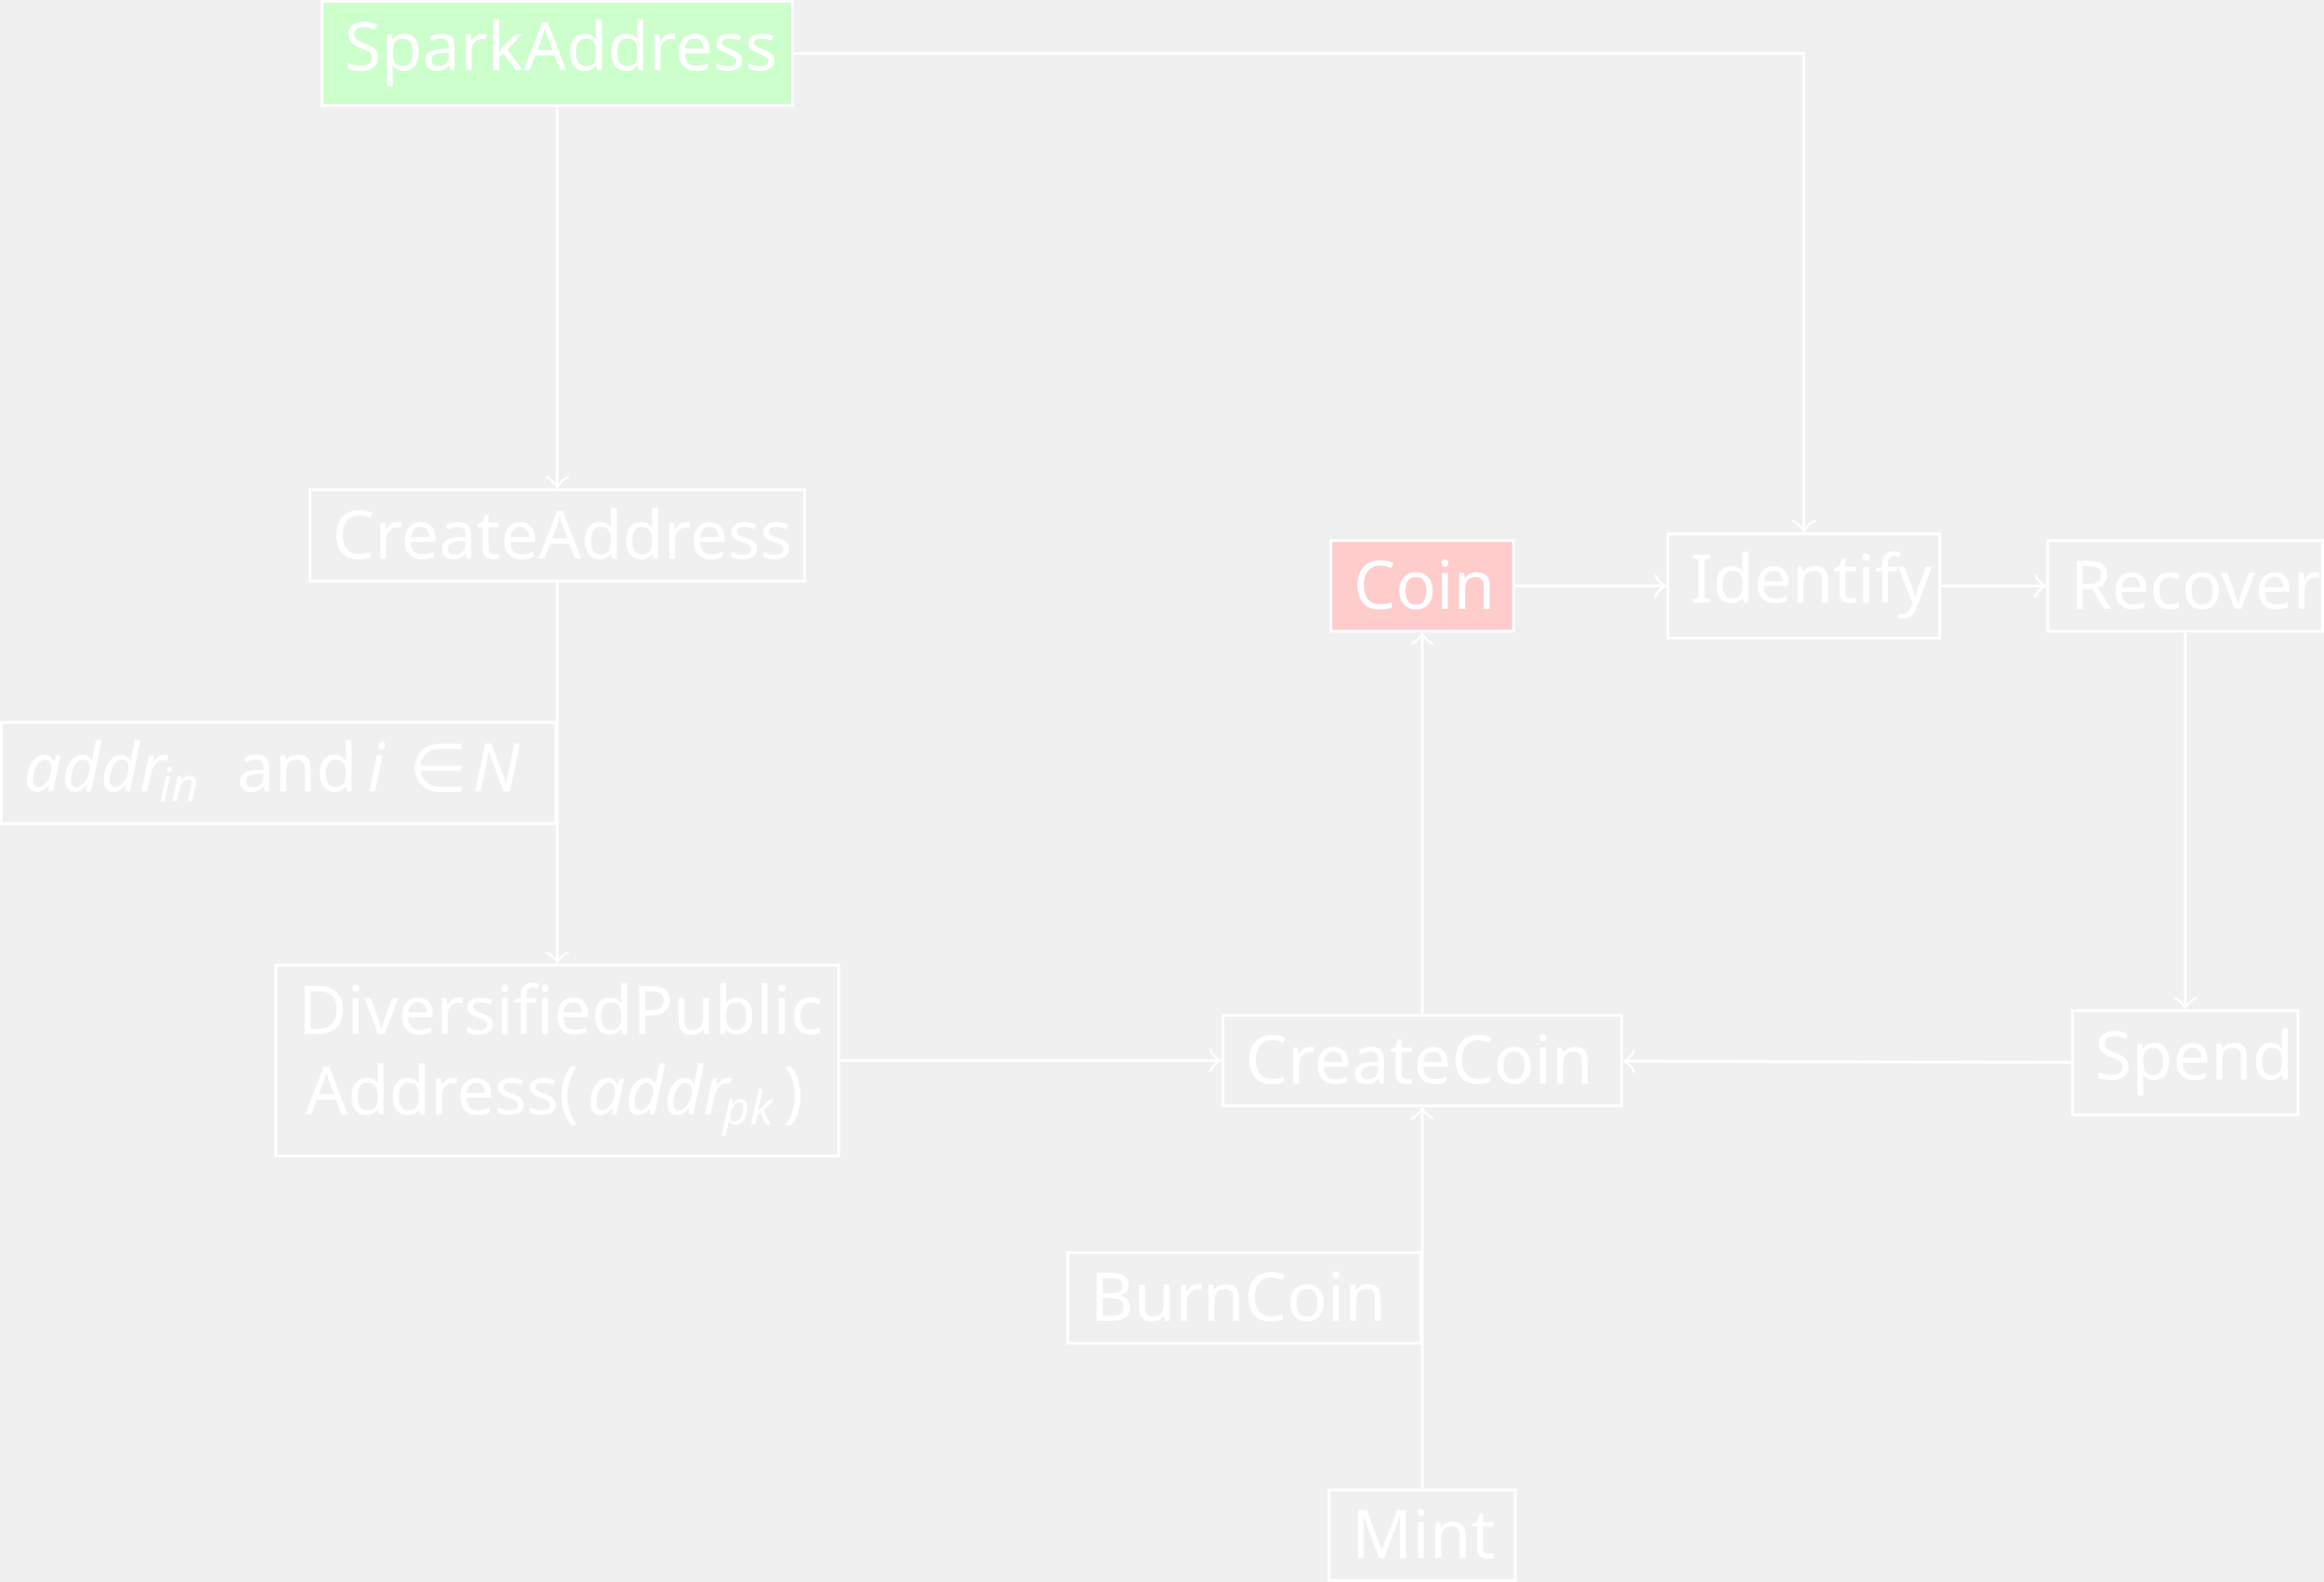
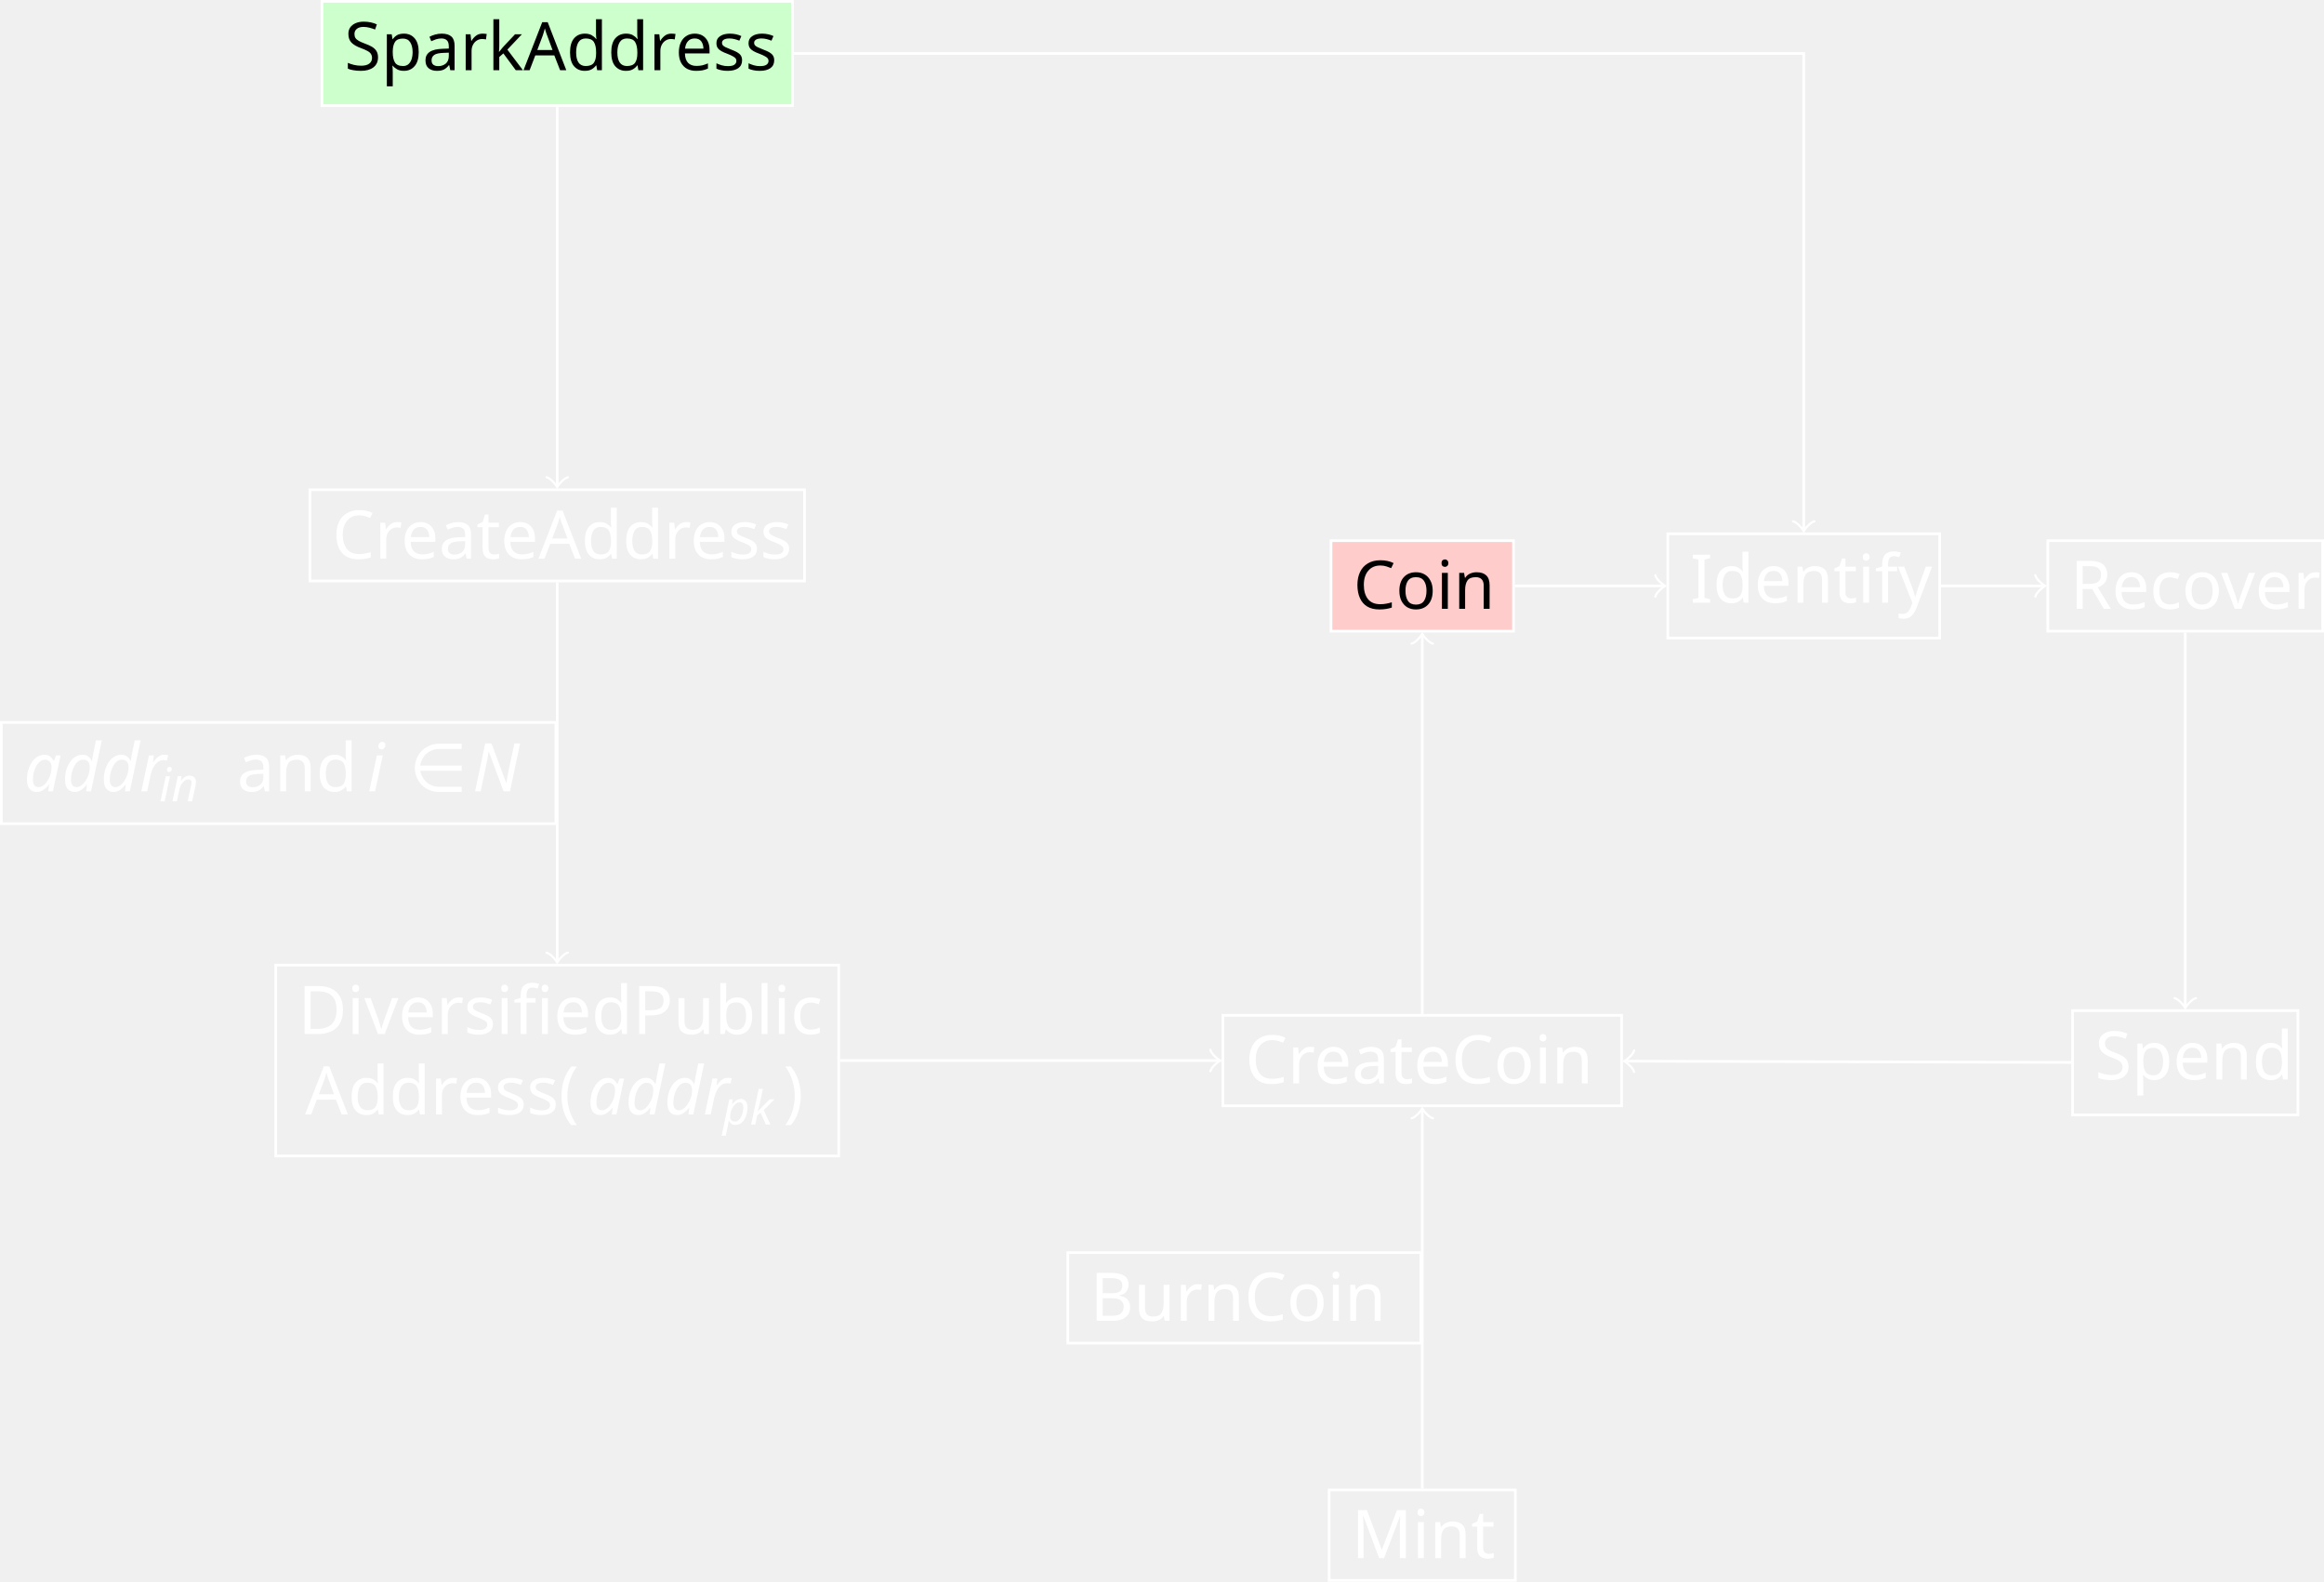
<svg xmlns="http://www.w3.org/2000/svg" version="1.1" width="345.358" height="235.085" viewBox="0 0 345.358 235.085">
  <path transform="matrix(1,0,0,-1,82.805,79.567)" stroke-width=".399" stroke-linecap="butt" stroke-miterlimit="10" stroke-linejoin="miter" fill="none" stroke="#ffffff" d="M-36.751-6.78H36.751V6.78H-36.751Z" />
  <text fill="#ffffff" xml:space="preserve" transform="matrix(1 0 -0 1 0 235.085)" font-size="9.963" font-family="CMR10">
    <tspan y="-152.058" x="49.375 56.568 60.473 64.897 69.878 73.753 81.494 88.966 94.506 100.045 103.95 108.374 112.299">CreateAddress</tspan>
  </text>
  <path transform="matrix(1,0,0,-1,82.805,79.567)" d="M-34.952 63.872H34.952V79.369H-34.952Z" fill="#ccffcc" />
  <path transform="matrix(1,0,0,-1,82.805,79.567)" stroke-width=".399" stroke-linecap="butt" stroke-miterlimit="10" stroke-linejoin="miter" fill="none" stroke="#ffffff" d="M-34.952 63.872H34.952V79.369H-34.952Z" />
-   <text fill="#ffffff" xml:space="preserve" transform="matrix(1 0 -0 1 0 235.085)" font-size="9.963" font-family="CMR10">
+   <text xml:space="preserve" transform="matrix(1 0 -0 1 0 235.085)" font-size="9.963" font-family="CMR10">
    <tspan y="-224.647" x="51.174 56.713 62.252 67.234 71.139 79.717 87.189 92.728 98.267 102.173 106.596 110.521">SparkAddress</tspan>
  </text>
  <path transform="matrix(1,0,0,-1,82.805,79.567)" stroke-width=".399" stroke-linecap="butt" stroke-miterlimit="10" stroke-linejoin="miter" fill="none" stroke="#ffffff" d="M-41.83-92.237H41.83V-63.872H-41.83Z" />
  <text fill="#ffffff" xml:space="preserve" transform="matrix(1 0 -0 1 0 235.085)" font-size="9.963" font-family="CMR10">
    <tspan y="-81.407" x="44.297 51.908 54.678 59.659 64.083 67.988 71.913 74.683 77.453 80.222 84.646 93.502 100.287 105.826 111.365 114.135 116.904">DiversifiedPublic</tspan>
    <tspan y="-69.452" x="45.335 52.807 58.346 63.885 67.791 72.214 76.139 83.382">Address(</tspan>
  </text>
  <text fill="#ffffff" xml:space="preserve" transform="matrix(1 0 -0 1 0 235.085)" font-size="9.963" font-family="CMMI10" font-style="italic">
    <tspan y="-69.452" x="87.261 92.531 97.722 102.912">addr</tspan>
  </text>
  <text fill="#ffffff" xml:space="preserve" transform="matrix(1 0 -0 1 0 235.085)" font-size="6.974" font-family="CMMI7" font-style="italic">
    <tspan y="-67.958" x="107.393 111.501">pk</tspan>
  </text>
  <text fill="#ffffff" xml:space="preserve" transform="matrix(1 0 -0 1 0 235.085)" font-size="9.963" font-family="CMR10">
    <tspan y="-69.452" x="116.401">)</tspan>
  </text>
  <path transform="matrix(1,0,0,-1,82.805,79.567)" stroke-width=".399" stroke-linecap="butt" stroke-miterlimit="10" stroke-linejoin="miter" fill="none" stroke="#ffffff" d="M98.922-84.779H158.172V-71.33H98.922Z" />
  <text fill="#ffffff" xml:space="preserve" transform="matrix(1 0 -0 1 -.00001525879 235.085)" font-size="9.963" font-family="CMR10">
    <tspan y="-74.06" x="185.046 192.239 196.144 200.568 205.549 209.424 217.165 224.358 229.34 232.109">CreateCoin</tspan>
  </text>
  <path transform="matrix(1,0,0,-1,82.805,79.567)" d="M114.987-14.238H142.107V-.789H114.987Z" fill="#ffcccc" />
  <path transform="matrix(1,0,0,-1,82.805,79.567)" stroke-width=".399" stroke-linecap="butt" stroke-miterlimit="10" stroke-linejoin="miter" fill="none" stroke="#ffffff" d="M114.987-14.238H142.107V-.789H114.987Z" />
-   <text fill="#ffffff" xml:space="preserve" transform="matrix(1 0 -0 1 0 235.085)" font-size="9.963" font-family="CMR10">
+   <text xml:space="preserve" transform="matrix(1 0 -0 1 0 235.085)" font-size="9.963" font-family="CMR10">
    <tspan y="-144.6" x="201.111 208.304 213.285 216.055">Coin</tspan>
  </text>
  <path transform="matrix(1,0,0,-1,82.805,79.567)" stroke-width=".399" stroke-linecap="butt" stroke-miterlimit="10" stroke-linejoin="miter" fill="none" stroke="#ffffff" d="M114.71-155.32H142.384V-141.871H114.71Z" />
  <text fill="#ffffff" xml:space="preserve" transform="matrix(1 0 -0 1 0 235.085)" font-size="9.963" font-family="CMR10">
    <tspan y="-3.52" x="200.834 209.97 212.739 218">Mint</tspan>
  </text>
  <path transform="matrix(1,0,0,-1,82.805,79.567)" stroke-width=".399" stroke-linecap="butt" stroke-miterlimit="10" stroke-linejoin="miter" fill="none" stroke="#ffffff" d="M165.038-15.262H205.442V.235H165.038Z" />
  <text fill="#ffffff" xml:space="preserve" transform="matrix(1 0 -0 1 -.00001525879 235.085)" font-size="9.963" font-family="CMR10">
    <tspan y="-145.514" x="251.162 254.758 260.298 264.721 269.981 273.857 276.626 279.675">Identify</tspan>
  </text>
  <path transform="matrix(1,0,0,-1,82.805,79.567)" stroke-width=".399" stroke-linecap="butt" stroke-miterlimit="10" stroke-linejoin="miter" fill="none" stroke="#ffffff" d="M221.511-14.238H262.357V-.789H221.511Z" />
  <text fill="#ffffff" xml:space="preserve" transform="matrix(1 0 -0 1 0 235.085)" font-size="9.963" font-family="CMR10">
    <tspan y="-144.6" x="307.634 314.966 319.39 323.813 328.516 333.497 337.93">Recover</tspan>
  </text>
  <path transform="matrix(1,0,0,-1,82.805,79.567)" stroke-width=".399" stroke-linecap="butt" stroke-miterlimit="10" stroke-linejoin="miter" fill="none" stroke="#ffffff" d="M225.191-86.129H258.677V-70.632H225.191Z" />
  <text fill="#ffffff" xml:space="preserve" transform="matrix(1 0 -0 1 0 235.085)" font-size="9.963" font-family="CMR10">
    <tspan y="-74.647" x="311.314 316.853 322.671 327.095 332.634">Spend</tspan>
  </text>
  <path transform="matrix(1,0,0,-1,82.805,79.567)" stroke-width=".399" stroke-linecap="butt" stroke-miterlimit="10" stroke-linejoin="miter" fill="none" stroke="#ffffff" d="M0 63.673V7.437" />
  <path transform="matrix(0,1,1,0,82.805,72.12962)" stroke-width=".319" stroke-linecap="round" stroke-linejoin="round" fill="none" stroke="#ffffff" d="M-1.196 1.594C-1.096 .996 0 .1 .299 0 0-.1-1.096-.996-1.196-1.594" />
  <path transform="matrix(1,0,0,-1,82.805,79.567)" stroke-width=".399" stroke-linecap="butt" stroke-miterlimit="10" stroke-linejoin="miter" fill="none" stroke="#ffffff" d="M0-6.979V-63.214" />
  <path transform="matrix(0,1,1,0,82.805,142.7815)" stroke-width=".319" stroke-linecap="round" stroke-linejoin="round" fill="none" stroke="#ffffff" d="M-1.196 1.594C-1.096 .996 0 .1 .299 0 0-.1-1.096-.996-1.196-1.594" />
  <path transform="matrix(1,0,0,-1,82.805,79.567)" stroke-width=".399" stroke-linecap="butt" stroke-miterlimit="10" stroke-linejoin="miter" fill="none" stroke="#ffffff" d="M-82.607-42.853H-.199V-27.799H-82.607Z" />
  <text fill="#ffffff" xml:space="preserve" transform="matrix(1 0 -0 1 -.00000333786 235.085)" font-size="9.963" font-family="CMMI10" font-style="italic">
    <tspan y="-117.48" x="3.52 8.79 13.981 19.171">addr</tspan>
  </text>
  <text fill="#ffffff" xml:space="preserve" transform="matrix(1 0 -0 1 -.00000333786 235.085)" font-size="6.974" font-family="CMMI7" font-style="italic">
    <tspan y="-115.986" x="23.651 26.468">in</tspan>
  </text>
  <text fill="#ffffff" xml:space="preserve" transform="matrix(1 0 -0 1 -.00000333786 235.085)" font-size="9.963" font-family="CMR10">
    <tspan y="-117.48" x="35.214 40.195 45.735">and</tspan>
  </text>
  <text fill="#ffffff" xml:space="preserve" transform="matrix(1 0 -0 1 -.00000333786 235.085)" font-size="9.963" font-family="CMMI10" font-style="italic">
    <tspan y="-117.48" x="54.586">i</tspan>
  </text>
  <text fill="#ffffff" xml:space="preserve" transform="matrix(1 0 -0 1 -.00000333786 235.085)" font-size="9.963" font-family="CMSY10" font-style="italic">
    <tspan y="-117.48" x="60.785">∈</tspan>
  </text>
  <text fill="#ffffff" xml:space="preserve" transform="matrix(1 0 -0 1 -.00000333786 235.085)" font-size="9.963" font-family="CMMI10" font-style="italic">
    <tspan y="-117.48" x="70.195">N</tspan>
  </text>
  <path transform="matrix(1,0,0,-1,82.805,79.567)" stroke-width=".399" stroke-linecap="butt" stroke-miterlimit="10" stroke-linejoin="miter" fill="none" stroke="#ffffff" d="M98.264-78.055H42.029" />
  <path transform="matrix(1,0,0,-1,181.0691,157.6217)" stroke-width=".319" stroke-linecap="round" stroke-linejoin="round" fill="none" stroke="#ffffff" d="M-1.196 1.594C-1.096 .996 0 .1 .299 0 0-.1-1.096-.996-1.196-1.594" />
  <path transform="matrix(1,0,0,-1,82.805,79.567)" stroke-width=".399" stroke-linecap="butt" stroke-miterlimit="10" stroke-linejoin="miter" fill="none" stroke="#ffffff" d="M128.547-141.672V-85.437" />
  <path transform="matrix(0,-1,-1,-0,211.3517,165.0038)" stroke-width=".319" stroke-linecap="round" stroke-linejoin="round" fill="none" stroke="#ffffff" d="M-1.196 1.594C-1.096 .996 0 .1 .299 0 0-.1-1.096-.996-1.196-1.594" />
  <path transform="matrix(1,0,0,-1,82.805,79.567)" stroke-width=".399" stroke-linecap="butt" stroke-miterlimit="10" stroke-linejoin="miter" fill="none" stroke="#ffffff" d="M75.877-120.05H128.347V-106.601H75.877Z" />
  <text fill="#ffffff" xml:space="preserve" transform="matrix(1 0 -0 1 0 235.085)" font-size="9.963" font-family="CMR10">
    <tspan y="-38.79" x="162.002 169.056 174.595 178.5 187.357 194.55 199.531 202.301">BurnCoin</tspan>
  </text>
  <path transform="matrix(1,0,0,-1,82.805,79.567)" stroke-width=".399" stroke-linecap="butt" stroke-miterlimit="10" stroke-linejoin="miter" fill="none" stroke="#ffffff" d="M224.992-78.332 158.829-78.142" />
  <path transform="matrix(-.99997,-.00287,-.00287,.99997,241.6343,157.7086)" stroke-width=".319" stroke-linecap="round" stroke-linejoin="round" fill="none" stroke="#ffffff" d="M-1.196 1.594C-1.096 .996 0 .1 .299 0 0-.1-1.096-.996-1.196-1.594" />
  <path transform="matrix(1,0,0,-1,82.805,79.567)" stroke-width=".399" stroke-linecap="butt" stroke-miterlimit="10" stroke-linejoin="miter" fill="none" stroke="#ffffff" d="M128.547-71.131V-14.896" />
  <path transform="matrix(0,-1,-1,-0,211.3517,94.4626)" stroke-width=".319" stroke-linecap="round" stroke-linejoin="round" fill="none" stroke="#ffffff" d="M-1.196 1.594C-1.096 .996 0 .1 .299 0 0-.1-1.096-.996-1.196-1.594" />
  <path transform="matrix(1,0,0,-1,82.805,79.567)" stroke-width=".399" stroke-linecap="butt" stroke-miterlimit="10" stroke-linejoin="miter" fill="none" stroke="#ffffff" d="M142.306-7.514H164.381" />
  <path transform="matrix(1,0,0,-1,247.1858,87.08058)" stroke-width=".319" stroke-linecap="round" stroke-linejoin="round" fill="none" stroke="#ffffff" d="M-1.196 1.594C-1.096 .996 0 .1 .299 0 0-.1-1.096-.996-1.196-1.594" />
  <path transform="matrix(1,0,0,-1,82.805,79.567)" stroke-width=".399" stroke-linecap="butt" stroke-miterlimit="10" stroke-linejoin="miter" fill="none" stroke="#ffffff" d="M205.642-7.514H220.853" />
  <path transform="matrix(1,0,0,-1,303.6581,87.08058)" stroke-width=".319" stroke-linecap="round" stroke-linejoin="round" fill="none" stroke="#ffffff" d="M-1.196 1.594C-1.096 .996 0 .1 .299 0 0-.1-1.096-.996-1.196-1.594" />
  <path transform="matrix(1,0,0,-1,82.805,79.567)" stroke-width=".399" stroke-linecap="butt" stroke-miterlimit="10" stroke-linejoin="miter" fill="none" stroke="#ffffff" d="M241.934-14.437V-69.975" />
  <path transform="matrix(0,1,1,0,324.739,149.5416)" stroke-width=".319" stroke-linecap="round" stroke-linejoin="round" fill="none" stroke="#ffffff" d="M-1.196 1.594C-1.096 .996 0 .1 .299 0 0-.1-1.096-.996-1.196-1.594" />
  <path transform="matrix(1,0,0,-1,82.805,79.567)" stroke-width=".399" stroke-linecap="butt" stroke-miterlimit="10" stroke-linejoin="miter" fill="none" stroke="#ffffff" d="M35.152 71.62H185.24V.892" />
  <path transform="matrix(0,1,1,0,268.0454,78.67459)" stroke-width=".319" stroke-linecap="round" stroke-linejoin="round" fill="none" stroke="#ffffff" d="M-1.196 1.594C-1.096 .996 0 .1 .299 0 0-.1-1.096-.996-1.196-1.594" />
</svg>
